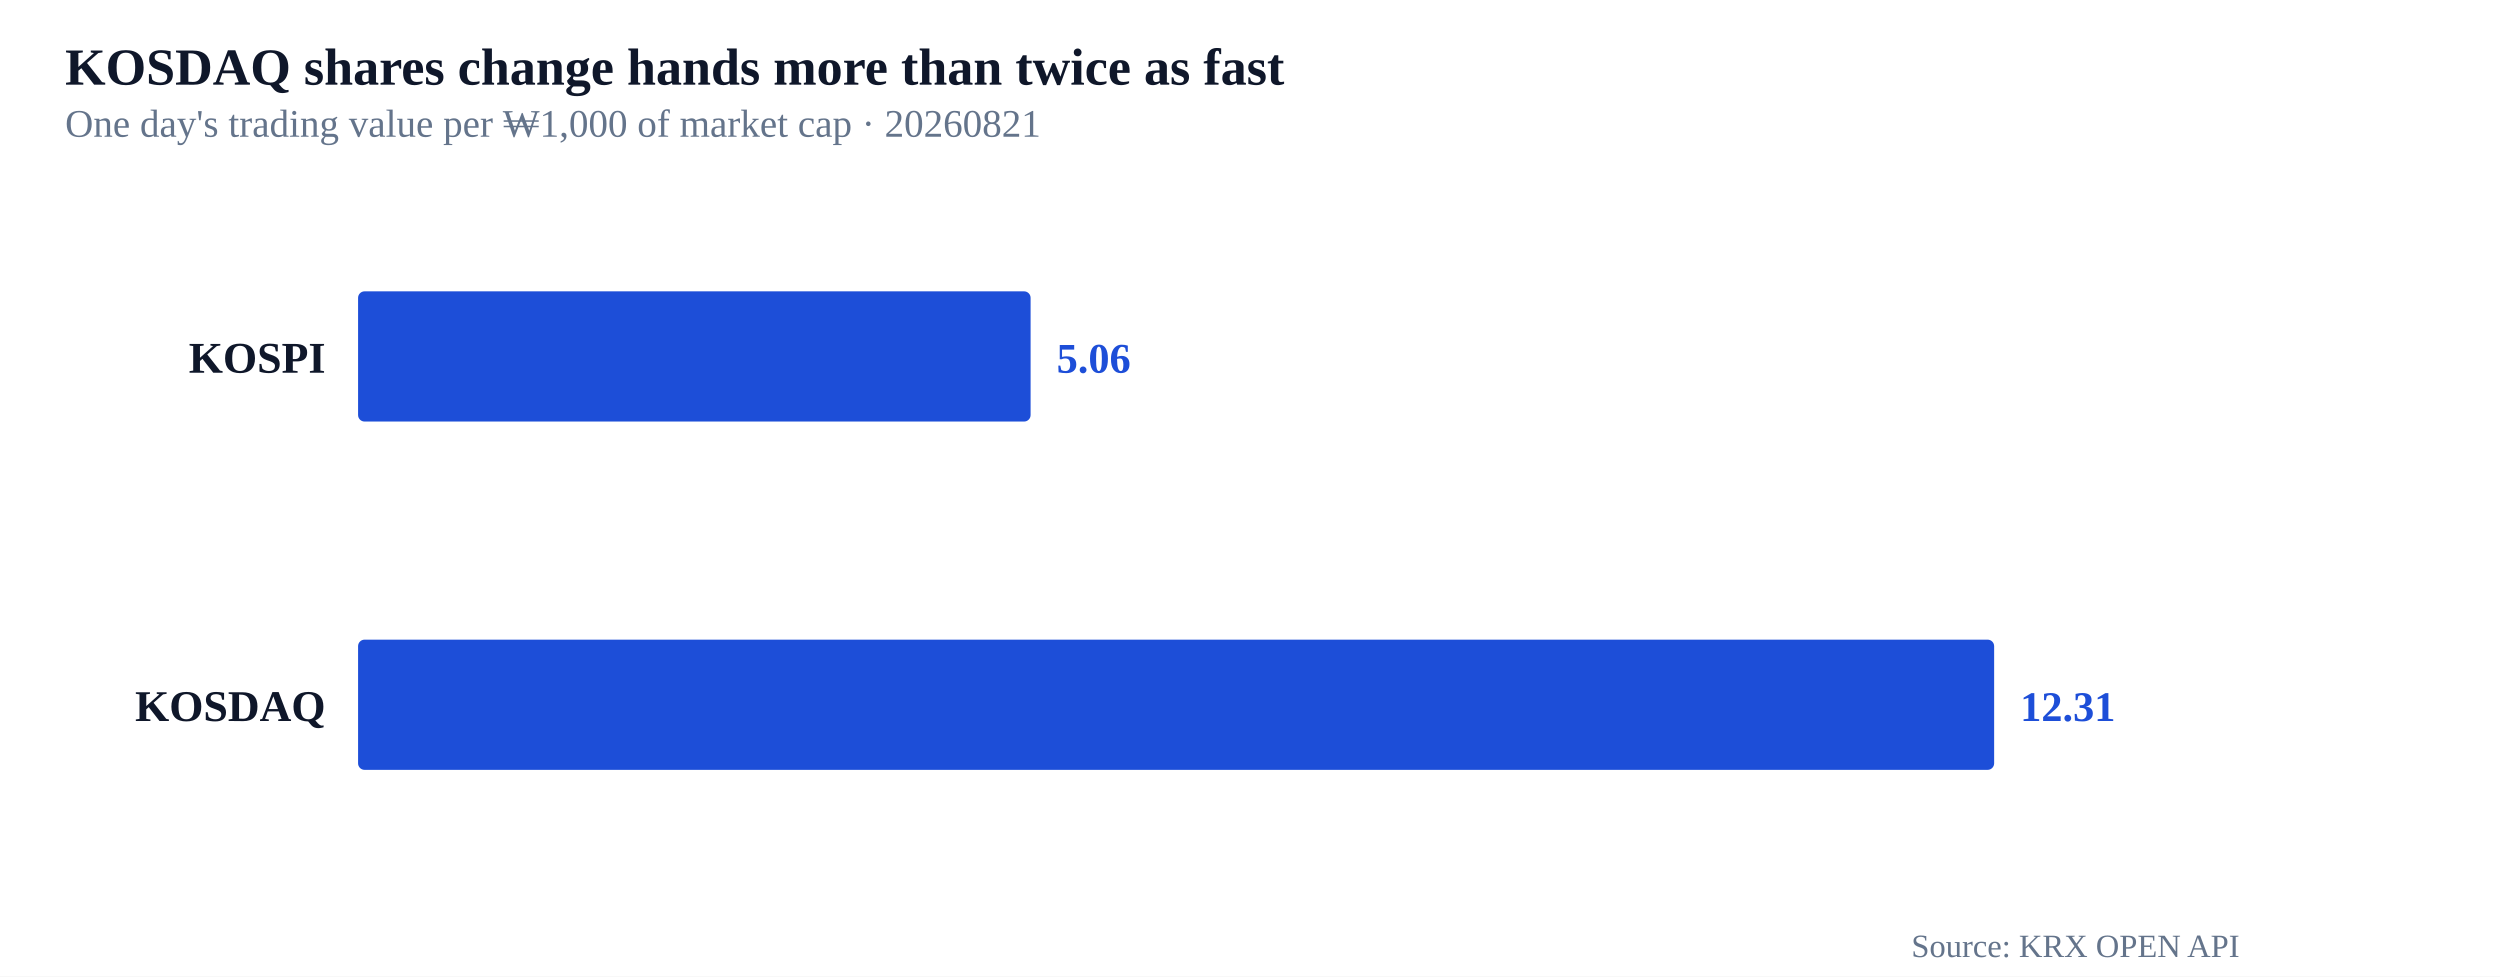
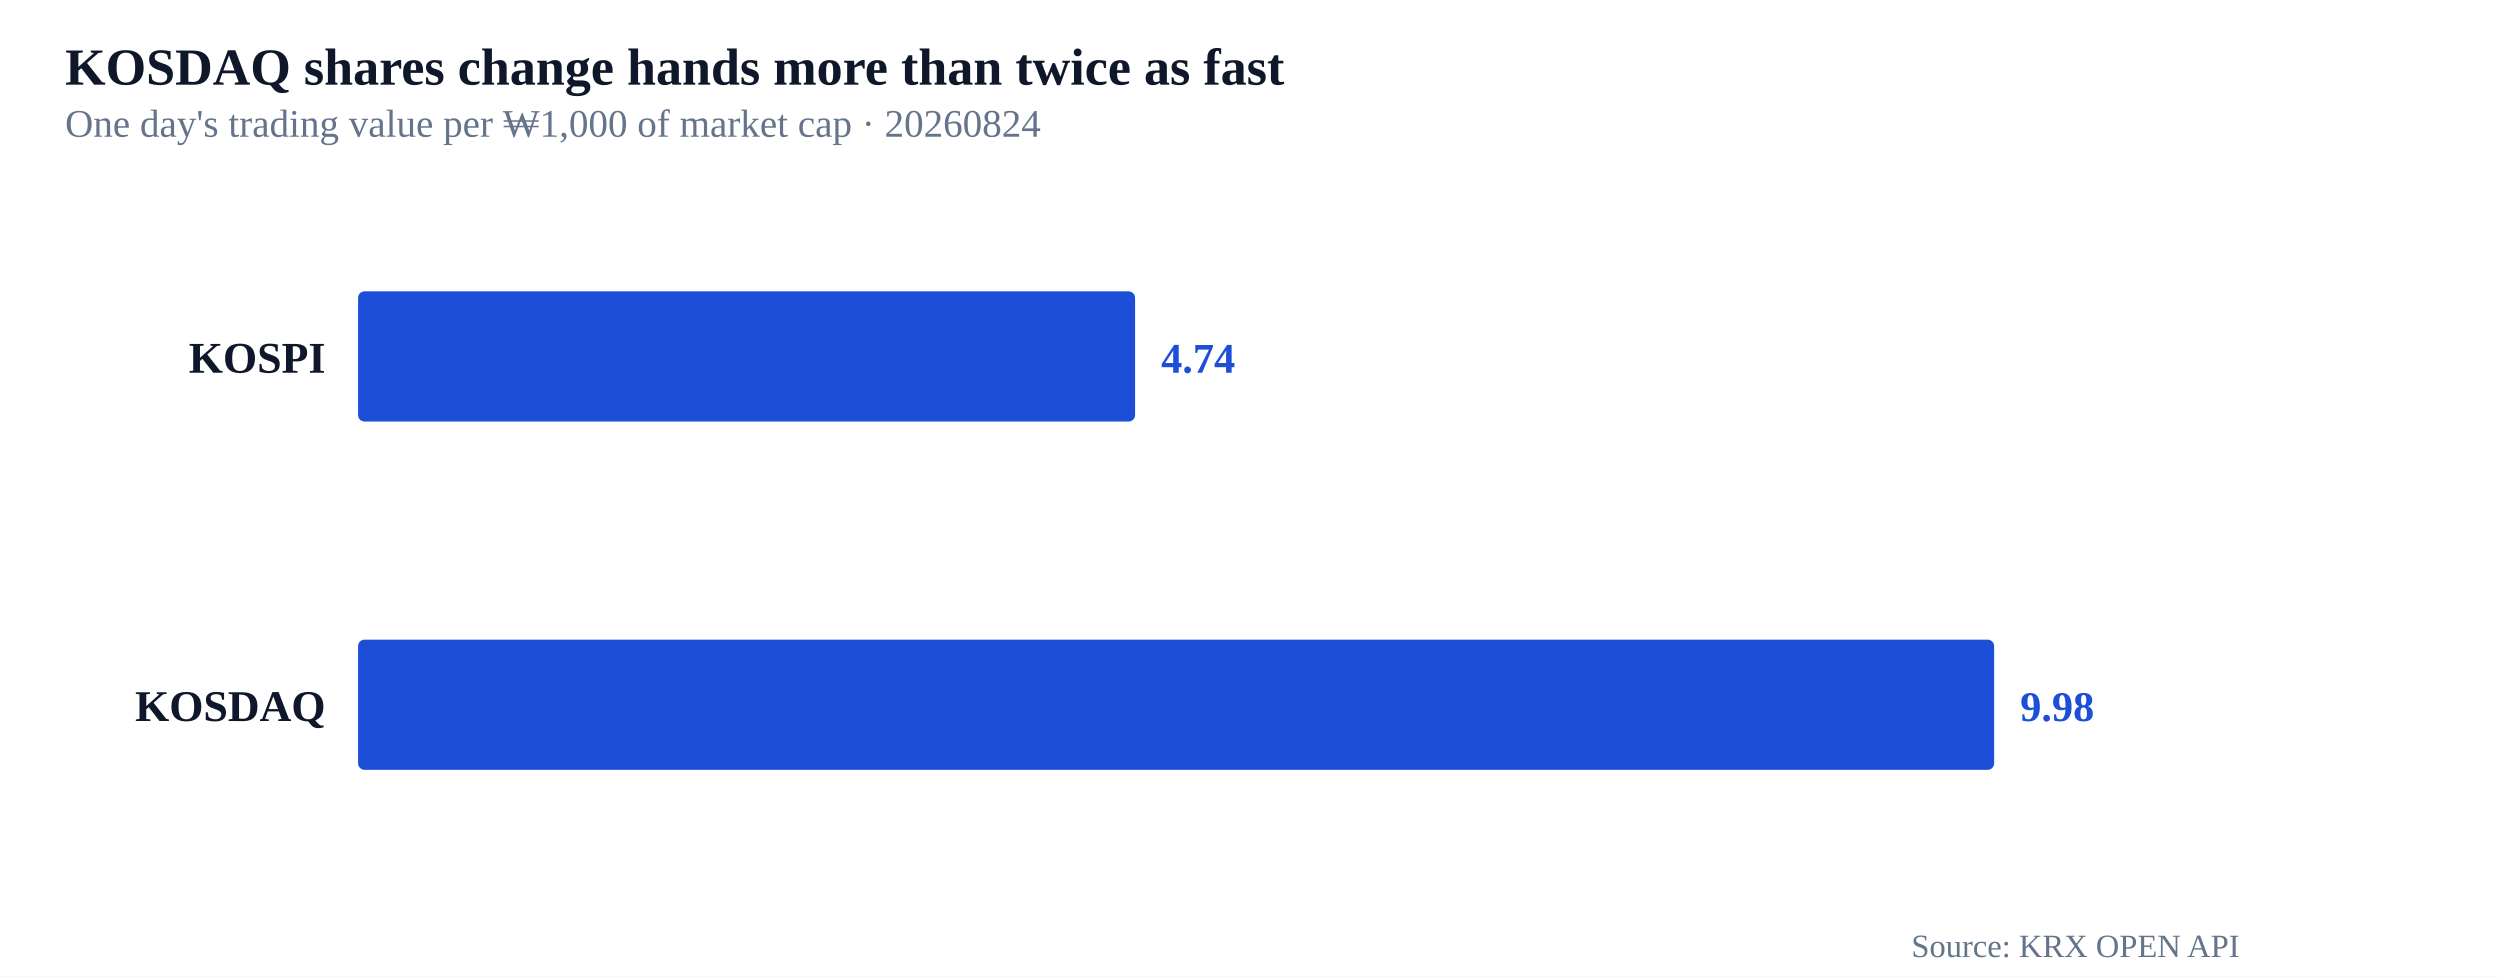
<svg xmlns="http://www.w3.org/2000/svg" viewBox="0 0 768 300" font-family="Georgia,'Times New Roman',serif" role="img" aria-label="Daily turnover per 1000 of market cap: KOSDAQ trades far more actively than KOSPI">
  <rect width="768" height="300" fill="#ffffff" />
  <text x="20" y="26" font-size="16" font-weight="700" fill="#0f172a">KOSDAQ shares change hands more than twice as fast</text>
-   <text x="20" y="42" font-size="12" fill="#64748b">One day's trading value per ₩1,000 of market cap · 20260821</text>
-   <rect x="110" y="89.5" width="206.6" height="40" fill="#1d4ed8" rx="2" />
+   <text x="20" y="42" font-size="12" fill="#64748b">One day's trading value per ₩1,000 of market cap · 20260824</text>
+   <rect x="110" y="89.5" width="238.7" height="40" fill="#1d4ed8" rx="2" />
  <text x="100" y="114.5" text-anchor="end" font-size="13.5" font-weight="700" fill="#0f172a">KOSPI</text>
-   <text x="324.6" y="114.5" font-size="13" font-weight="700" fill="#1d4ed8">5.06</text>
+   <text x="356.7" y="114.5" font-size="13" font-weight="700" fill="#1d4ed8">4.74</text>
  <rect x="110" y="196.5" width="502.6" height="40" fill="#1d4ed8" rx="2" />
  <text x="100" y="221.5" text-anchor="end" font-size="13.5" font-weight="700" fill="#0f172a">KOSDAQ</text>
-   <text x="620.6" y="221.5" font-size="13" font-weight="700" fill="#1d4ed8">12.31</text>
+   <text x="620.6" y="221.5" font-size="13" font-weight="700" fill="#1d4ed8">9.98</text>
  <text x="688" y="294" text-anchor="end" font-size="10" fill="#64748b">Source: KRX OPEN API</text>
</svg>
